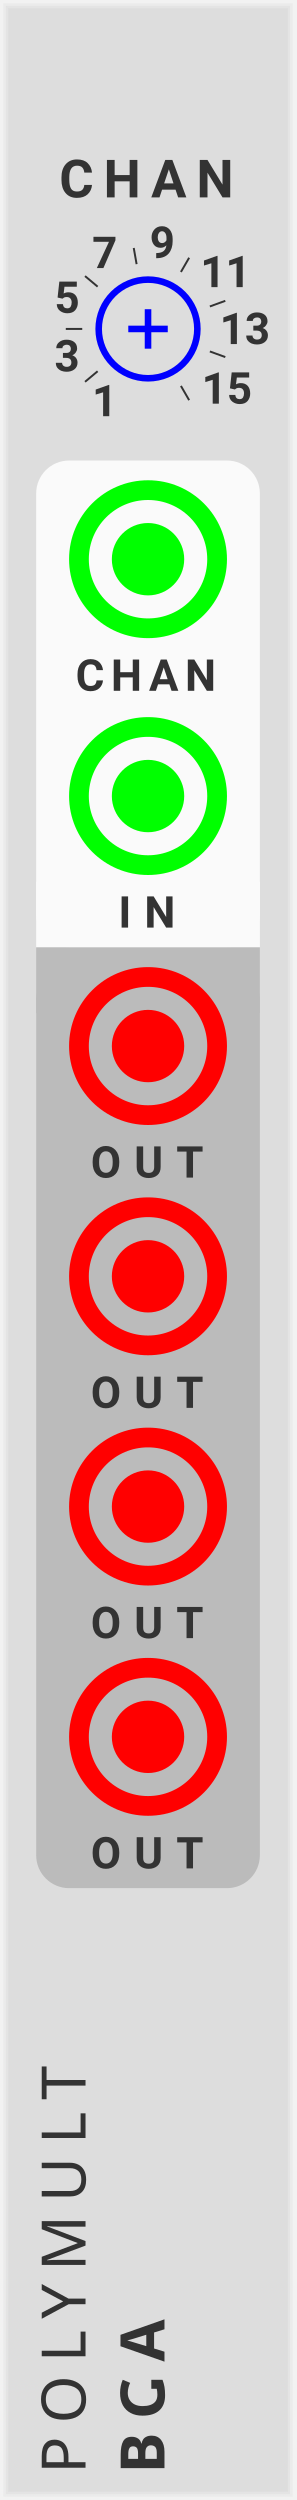
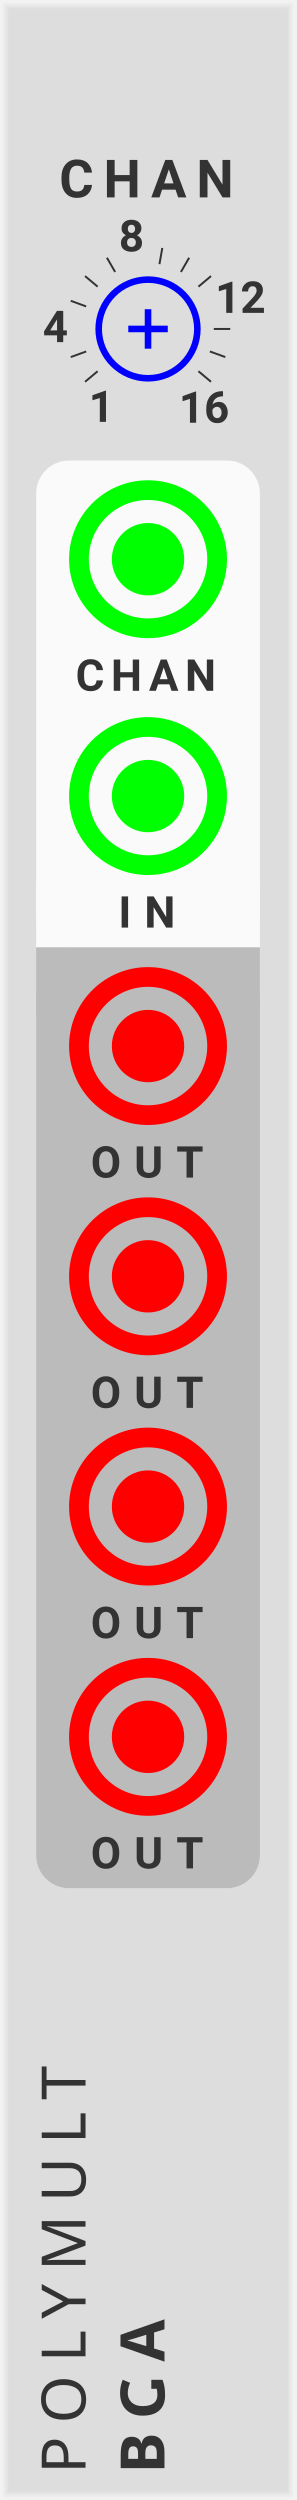
<svg xmlns="http://www.w3.org/2000/svg" xmlns:xlink="http://www.w3.org/1999/xlink" version="1.1" width="45" height="380" viewBox="0 0 45 380">
  <style>
    text {
      fill: #333;
      font-family: 'Roboto', sans-serif;
      font-weight: bold;
    }
    text.title {
      font-family: 'Comfortaa', sans-serif;
      font-weight: normal;
    }
    text.brand {
      font-family: 'Audiowide', sans-serif;
      font-weight: bold;
    }
  </style>
  <defs>
    <symbol id="knob-smallest" viewBox="0 0 16px 16px">
      <g transform="translate(8 8)">
        <polyline points="-3,0 3,0" stroke-width="1" stroke="#00f" />
        <polyline points="0,-3 0,3" stroke-width="1" stroke="#00f" />
        <circle r="7.5" stroke-width="1" stroke="#00f" fill="none" />
      </g>
    </symbol>
    <symbol id="knobguide-channels" viewBox="0 0 40px 40px">
      <g transform="translate(20 20)">
-         <text font-size="5pt" transform="rotate(-240) translate(13 0) rotate(240) translate(-2 2)">1</text>
-         <text font-size="5pt" transform="rotate(-200) translate(13 0) rotate(200) translate(-2 2)">3</text>
-         <text font-size="5pt" transform="rotate(-160) translate(13 0) rotate(160) translate(-2 2)">5</text>
-         <text font-size="5pt" transform="rotate(-120) translate(13 0) rotate(120) translate(-2 2)">7</text>
-         <text font-size="5pt" transform="rotate(-80) translate(13 0) rotate(80) translate(-2 2)">9</text>
-         <text font-size="5pt" transform="rotate(-40) translate(13 0) rotate(40) translate(-2 2)">11</text>
-         <text font-size="5pt" transform="rotate(0) translate(13 0) rotate(0) translate(-2.1 2.3)">13</text>
-         <text font-size="5pt" transform="rotate(40) translate(13 0) rotate(-40) translate(-1.8 3)">15</text>
+         <text font-size="5pt" transform="rotate(-240) translate(14 0) rotate(240) translate(-2 2)">1</text>
+         <text font-size="5pt" transform="rotate(-180) translate(14 0) rotate(180) translate(-2 2)">4</text>
+         <text font-size="5pt" transform="rotate(-100) translate(14 0) rotate(100) translate(-2 2)">8</text>
+         <text font-size="5pt" transform="rotate(-20) translate(13 0) rotate(20) translate(-2 2)">12</text>
+         <text font-size="5pt" transform="rotate(60) translate(13 0) rotate(-60) translate(-1.8 3)">16</text>
        <polyline points="0,0 2.5,0" stroke-width="0.3" stroke="#333" transform="rotate(-220) translate(10 0)" />
-         <polyline points="0,0 2.5,0" stroke-width="0.3" stroke="#333" transform="rotate(-180) translate(10 0)" />
+         <polyline points="0,0 2.5,0" stroke-width="0.3" stroke="#333" transform="rotate(-200) translate(10 0)" />
+         <polyline points="0,0 2.5,0" stroke-width="0.3" stroke="#333" transform="rotate(-160) translate(10 0)" />
        <polyline points="0,0 2.5,0" stroke-width="0.3" stroke="#333" transform="rotate(-140) translate(10 0)" />
-         <polyline points="0,0 2.5,0" stroke-width="0.3" stroke="#333" transform="rotate(-100) translate(10 0)" />
+         <polyline points="0,0 2.5,0" stroke-width="0.3" stroke="#333" transform="rotate(-120) translate(10 0)" />
+         <polyline points="0,0 2.5,0" stroke-width="0.3" stroke="#333" transform="rotate(-80) translate(10 0)" />
        <polyline points="0,0 2.5,0" stroke-width="0.3" stroke="#333" transform="rotate(-60) translate(10 0)" />
-         <polyline points="0,0 2.5,0" stroke-width="0.3" stroke="#333" transform="rotate(-20) translate(10 0)" />
+         <polyline points="0,0 2.5,0" stroke-width="0.3" stroke="#333" transform="rotate(-40) translate(10 0)" />
+         <polyline points="0,0 2.5,0" stroke-width="0.3" stroke="#333" transform="rotate(0) translate(10 0)" />
        <polyline points="0,0 2.5,0" stroke-width="0.3" stroke="#333" transform="rotate(20) translate(10 0)" />
-         <polyline points="0,0 2.5,0" stroke-width="0.3" stroke="#333" transform="rotate(60) translate(10 0)" />
+         <polyline points="0,0 2.5,0" stroke-width="0.3" stroke="#333" transform="rotate(40) translate(10 0)" />
      </g>
    </symbol>
    <symbol id="input" viewBox="0 0 24px 24px">
      <g transform="translate(12 12)">
        <circle cx="0" cy="0" r="5" stroke-width="1" stroke="#0f0" fill="#0f0" />
        <circle cx="0" cy="0" r="10.5" stroke-width="3" stroke="#0f0" fill="none" />
      </g>
    </symbol>
    <symbol id="output" viewBox="0 0 24px 24px">
      <g transform="translate(12 12)">
        <circle cx="0" cy="0" r="5" stroke-width="1" stroke="#f00" fill="#f00" />
        <circle cx="0" cy="0" r="10.5" stroke-width="3" stroke="#f00" fill="none" />
      </g>
    </symbol>
  </defs>
  <rect width="100%" height="100%" fill="#ddd" />
  <polyline points="1,1 44,1 44,379 1,379 1,1" stroke="#e4e4e4" stroke-width="0.5" fill="none" />
  <polyline points="0.5,0.5 44.5,0.5 44.5,379.5 0.5,379.5 0.5,0.5" stroke="#ebebeb" stroke-width="0.8" fill="none" />
  <polyline points="0,0 45,0 45,380 0,380 0,0" stroke="#f2f2f2" stroke-width="1" fill="none" />
  <g transform="rotate(-90) translate(-376 13)">
    <text class="title" font-size="7pt" letter-spacing="2px">POLYMULT</text>
    <g transform="translate(0 12)">
      <text class="brand" font-size="7pt" letter-spacing="2px">BGA</text>
      <rect width="3.0" height="3" fill="#ddd" transform="translate(11.5 -5)" />
    </g>
  </g>
  <g transform="translate(2.5 30)">
    <text font-size="6pt" letter-spacing="1.5px" transform="translate(6.5 0)">CHAN</text>
    <use id="CHANNELS_PARAM" xlink:href="#knob-smallest" transform="translate(12 12)" />
    <use xlink:href="#knobguide-channels" transform="translate(0 0)" />
  </g>
  <g transform="translate(0 70)">
    <g transform="translate(5.5 0)">
      <rect width="34" height="74" rx="5" fill="#fafafa" />
      <rect width="34" height="10" fill="#fafafa" transform="translate(0 64)" />
      <use id="CHANNELS_INPUT" xlink:href="#input" transform="translate(5 3)" />
      <text font-size="5pt" letter-spacing="1px" transform="translate(6 35)">CHAN</text>
      <use id="IN_INPUT" xlink:href="#input" transform="translate(5 39)" />
      <text font-size="5pt" letter-spacing="2px" transform="translate(12.5 71)">IN</text>
    </g>
    <g transform="translate(5.5 77)">
      <rect width="34" height="10" fill="#bbb" transform="translate(0 -3)" />
      <rect width="34" height="140" rx="5" fill="#bbb" />
      <use id="OUT1_OUTPUT" xlink:href="#output" transform="translate(5 0)" />
      <text font-size="5pt" letter-spacing="2px" transform="translate(8.3 32)">OUT</text>
      <use id="OUT2_OUTPUT" xlink:href="#output" transform="translate(5 35)" />
      <text font-size="5pt" letter-spacing="2px" transform="translate(8.3 67)">OUT</text>
      <use id="OUT3_OUTPUT" xlink:href="#output" transform="translate(5 70)" />
      <text font-size="5pt" letter-spacing="2px" transform="translate(8.3 102)">OUT</text>
      <use id="OUT4_OUTPUT" xlink:href="#output" transform="translate(5 105)" />
      <text font-size="5pt" letter-spacing="2px" transform="translate(8.3 137)">OUT</text>
    </g>
  </g>
</svg>
